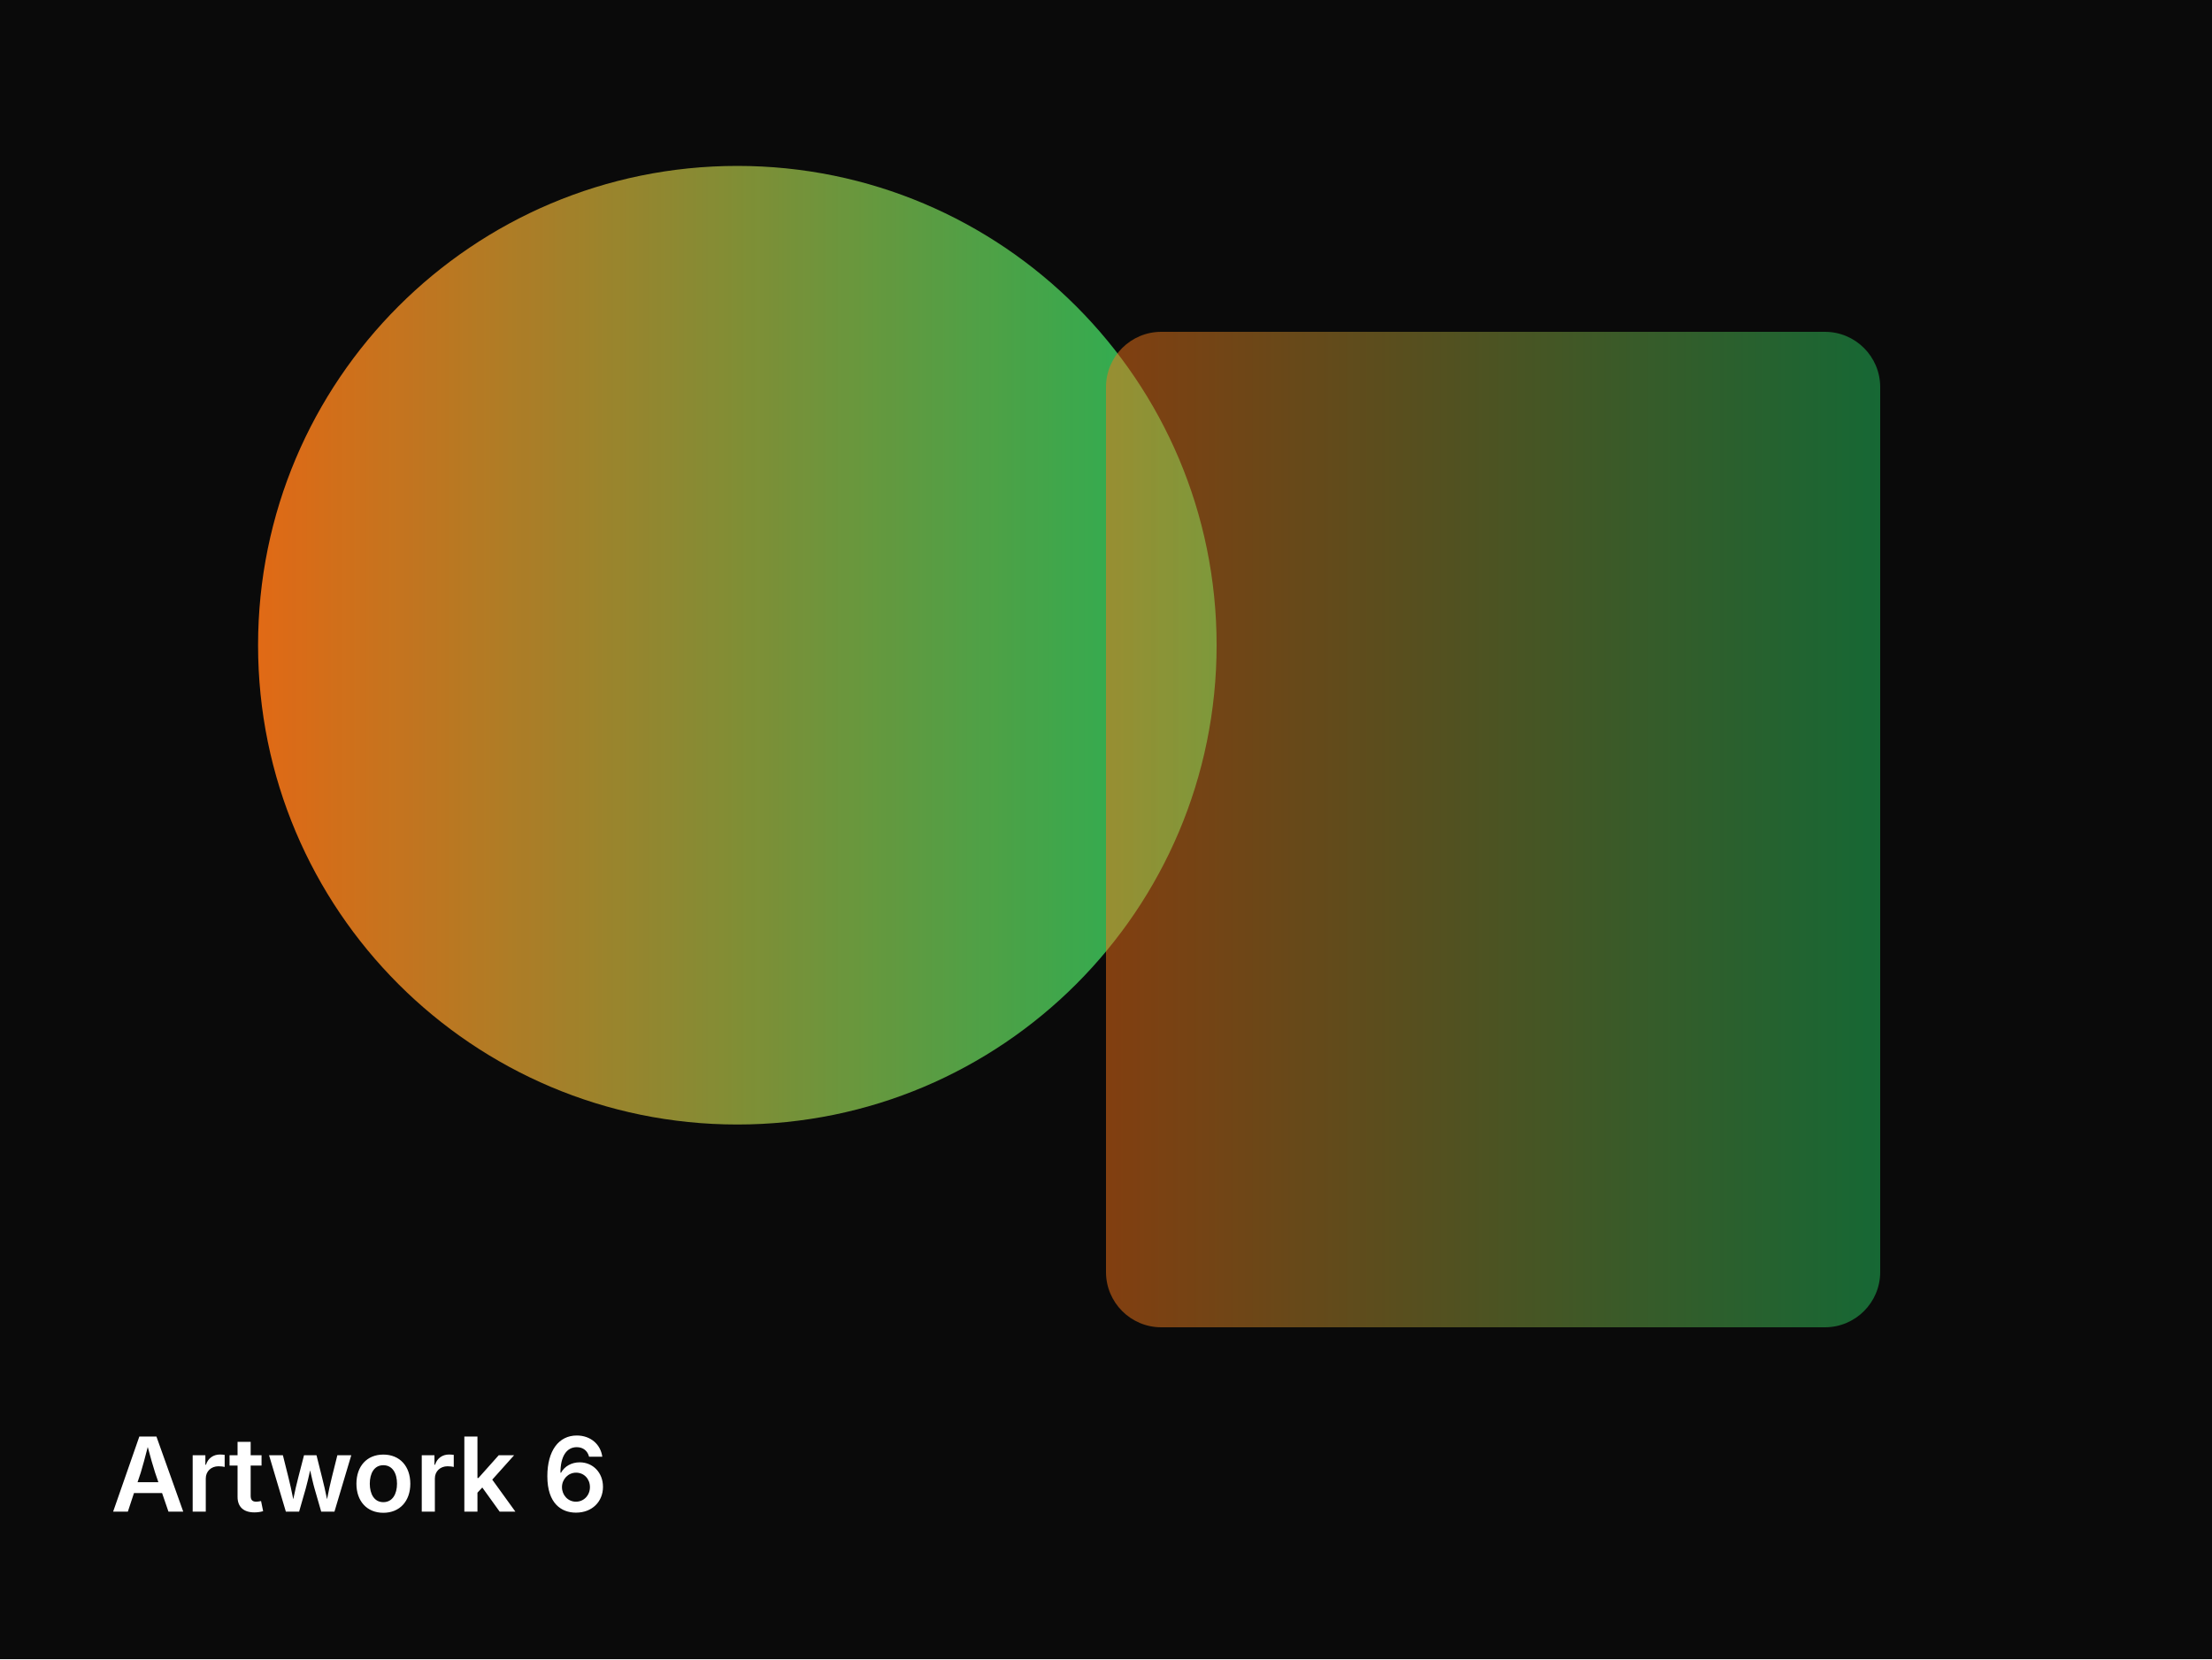
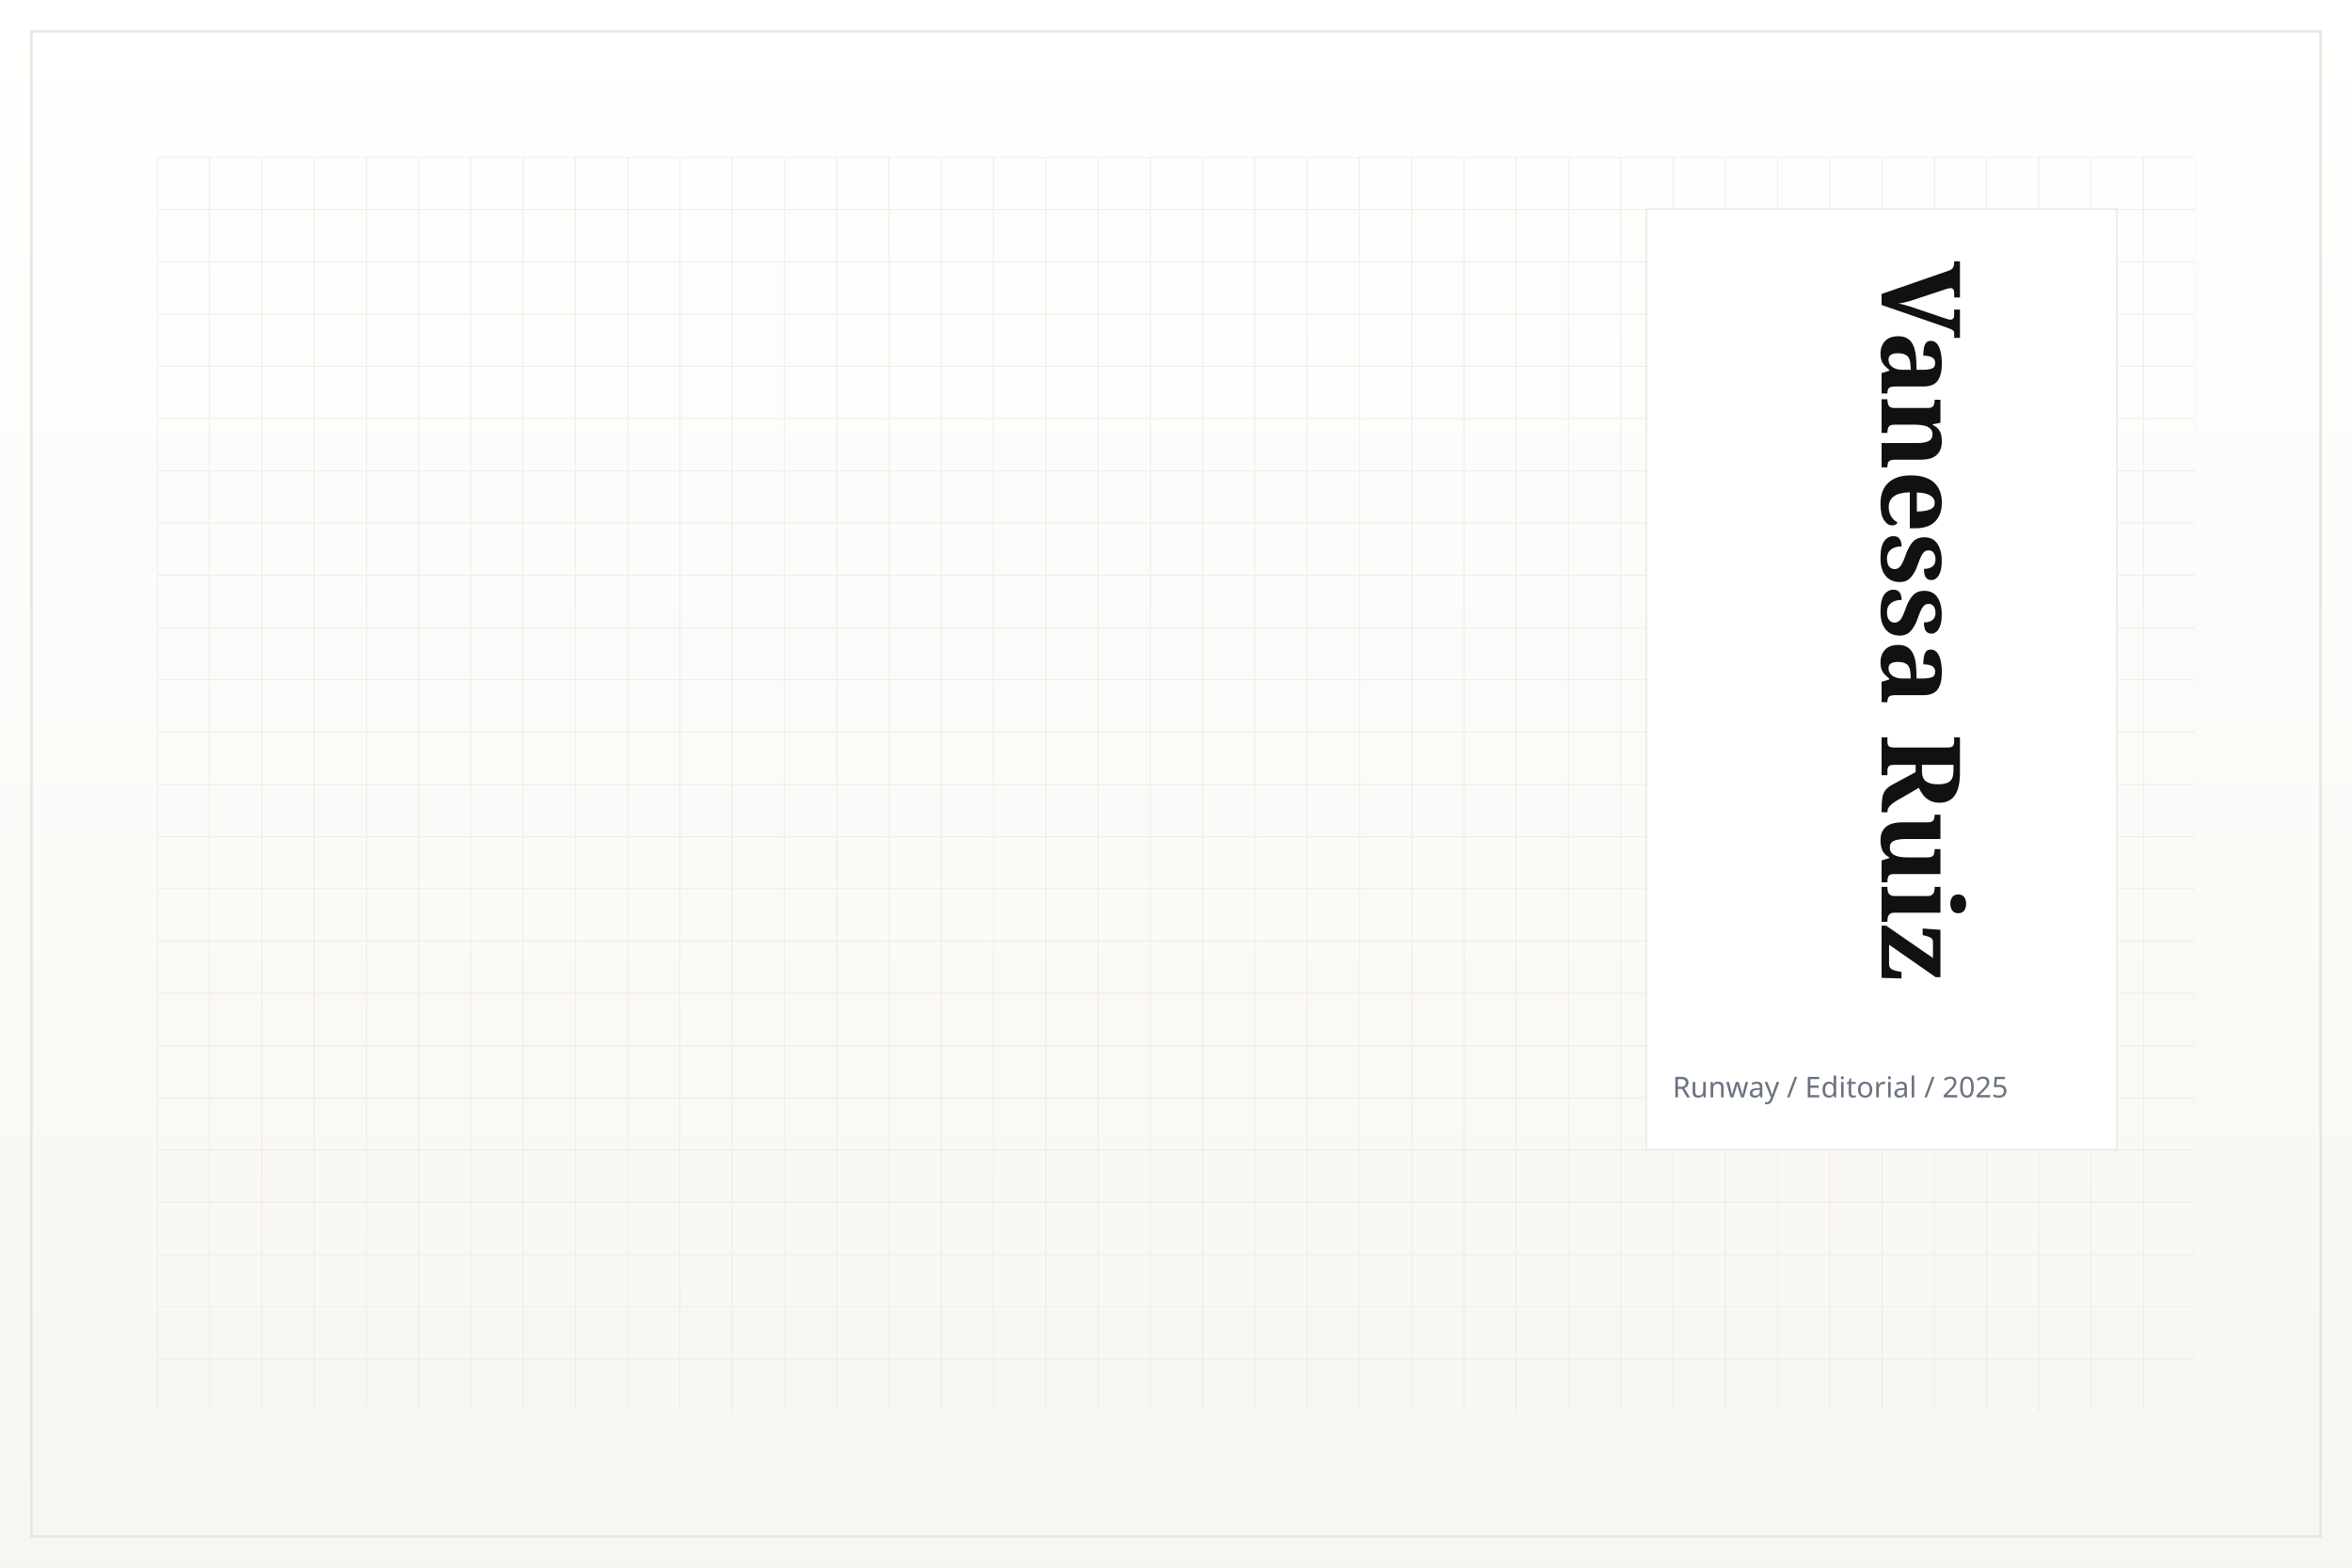
- <svg xmlns="http://www.w3.org/2000/svg" width="1200" height="900" viewBox="0 0 1200 900">
+ <svg xmlns="http://www.w3.org/2000/svg" width="1800" height="1200" viewBox="0 0 1800 1200">
  <defs>
-     <linearGradient id="g" x1="0" x2="1">
-       <stop offset="0%" stop-color="#f97316" />
-       <stop offset="100%" stop-color="#22c55e" />
+     <pattern id="grid" width="40" height="40" patternUnits="userSpaceOnUse">
+       <path d="M40 0H0V40" fill="none" stroke="#E9E6E0" stroke-width="1" />
+     </pattern>
+     <linearGradient id="fade" x1="0" x2="0" y1="0" y2="1">
+       <stop offset="0%" stop-color="#FFFFFF" />
+       <stop offset="100%" stop-color="#F8F6F1" />
    </linearGradient>
  </defs>
-   <rect width="1200" height="900" fill="#0a0a0a" />
-   <circle cx="400" cy="350" r="260" fill="url(#g)" opacity="0.9" />
-   <rect x="600" y="180" width="420" height="540" rx="30" fill="url(#g)" opacity="0.5" />
-   <text x="60" y="820" fill="#ffffff" font-family="Inter, Arial, sans-serif" font-size="56" font-weight="600">Artwork 6</text>
+   <rect width="100%" height="100%" fill="url(#fade)" />
+   <rect x="24" y="24" width="1752" height="1152" fill="none" stroke="#E9E6E0" stroke-width="2" />
+   <rect x="120" y="120" width="1560" height="960" fill="url(#grid)" />
+   <rect x="1260" y="160" width="360" height="720" fill="#FFFFFF" stroke="#E9E6E0" />
+   <text transform="translate(1440,200) rotate(90)" text-anchor="start" fill="#111111" font-family="Cormorant Garamond, serif" font-size="84" font-weight="600">Vanessa Ruiz</text>
+   <text x="1280" y="840" fill="#6B7280" font-family="Manrope, system-ui, sans-serif" font-size="22">Runway / Editorial / 2025</text>
</svg>
